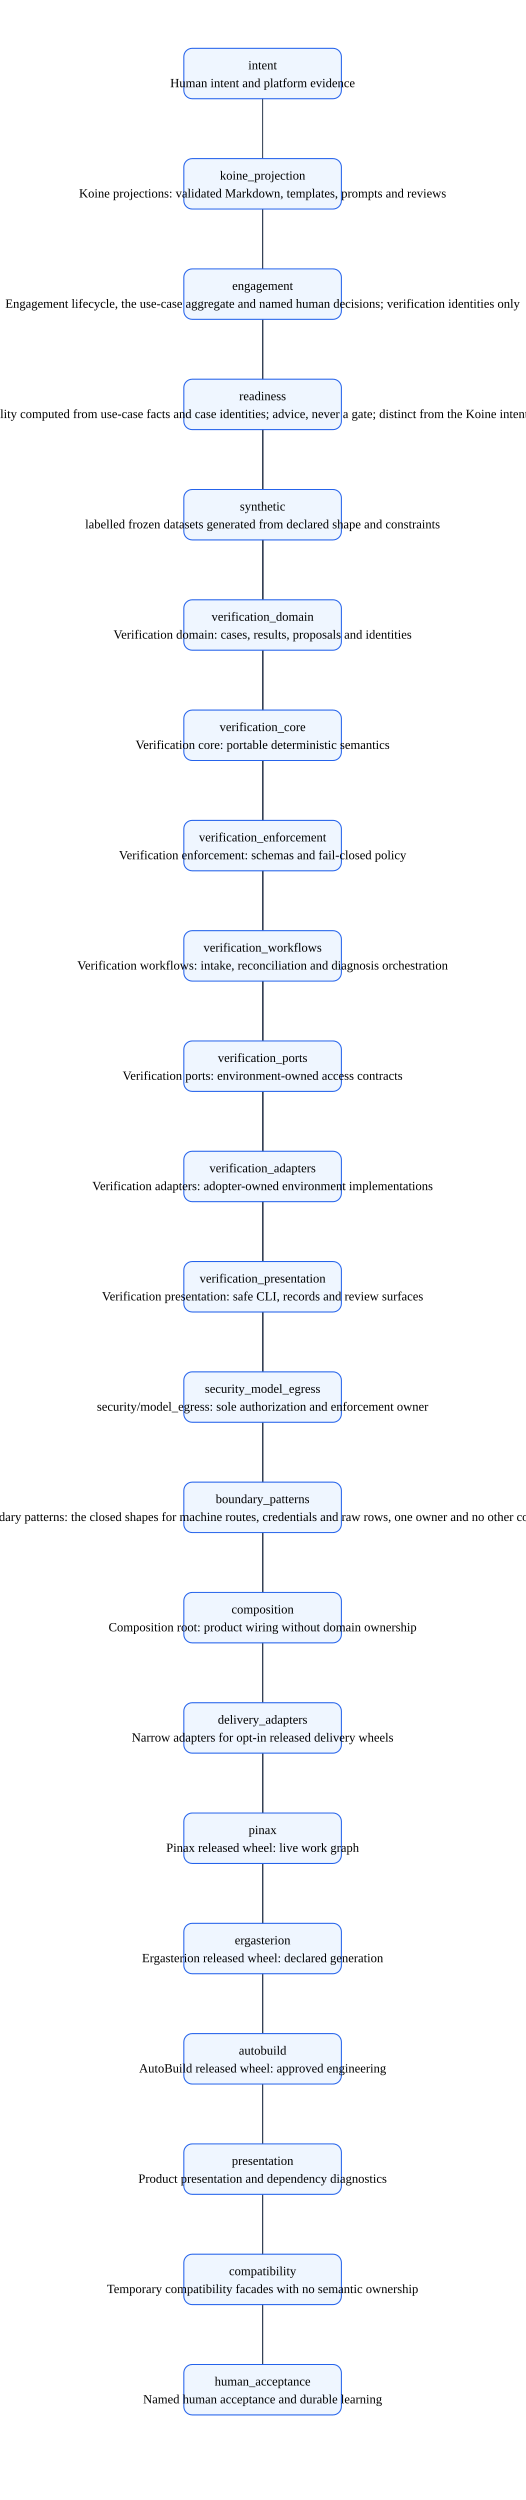
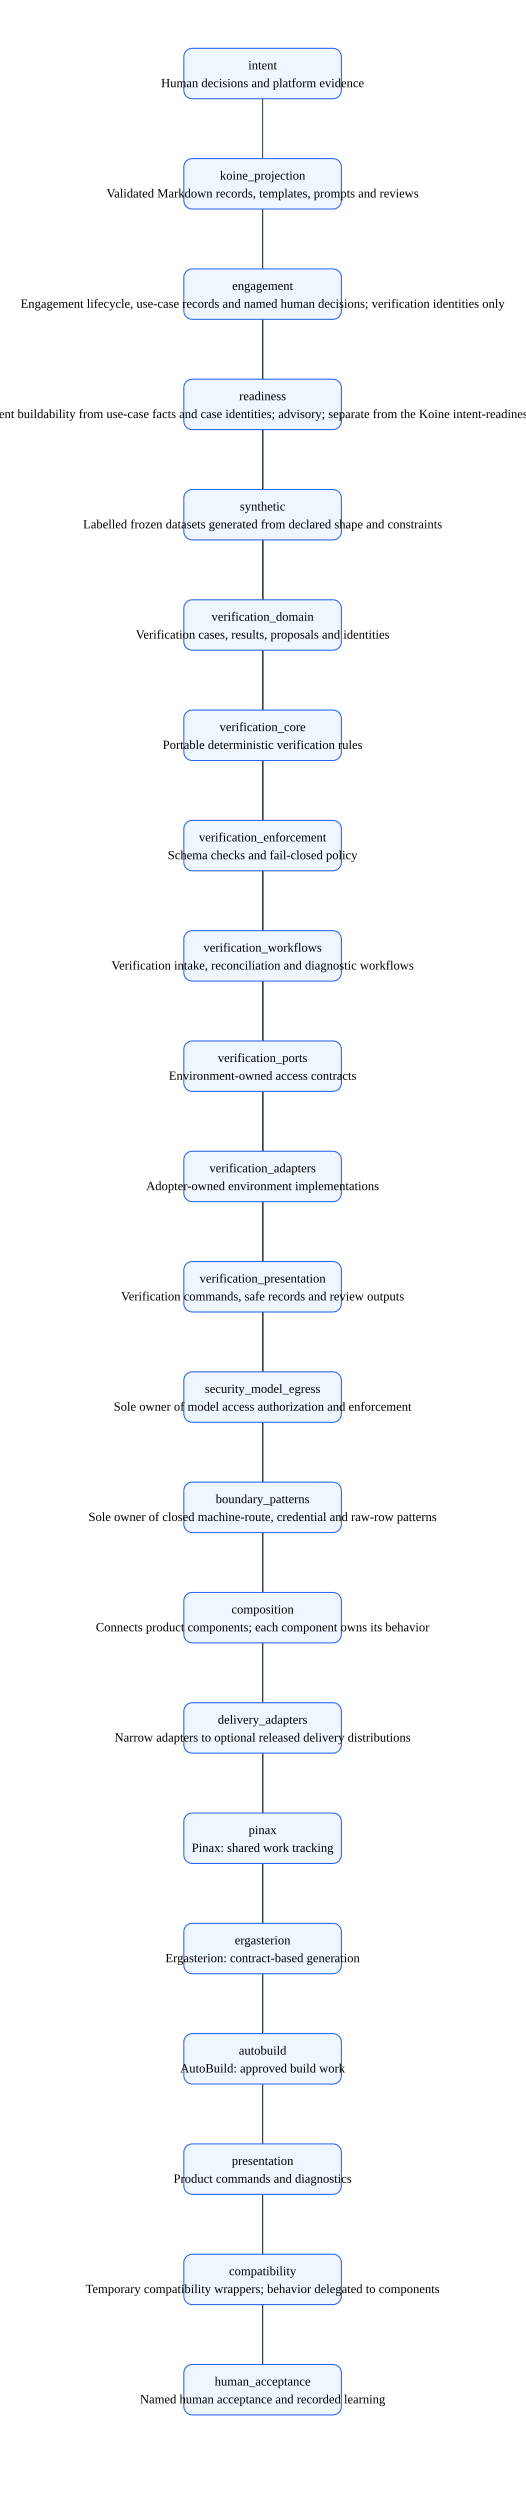
<svg xmlns="http://www.w3.org/2000/svg" width="500" height="2380" viewBox="0 0 500 2380">
  <defs>
    <marker id="arrow" markerWidth="8" markerHeight="8" refX="7" refY="4" orient="auto">
      <path d="M0,0 L8,4 L0,8 z" />
    </marker>
  </defs>
  <line data-edge="intent-&gt;koine_projection" x1="250" y1="70" x2="250" y2="175" stroke="#334155" marker-end="url(#arrow)" />
  <line data-edge="koine_projection-&gt;engagement" x1="250" y1="175" x2="250" y2="280" stroke="#334155" marker-end="url(#arrow)" />
  <line data-edge="engagement-&gt;verification_domain" x1="250" y1="280" x2="250" y2="595" stroke="#334155" marker-end="url(#arrow)" />
  <line data-edge="engagement-&gt;composition" x1="250" y1="280" x2="250" y2="1540" stroke="#334155" marker-end="url(#arrow)" />
  <line data-edge="composition-&gt;delivery_adapters" x1="250" y1="1540" x2="250" y2="1645" stroke="#334155" marker-end="url(#arrow)" />
  <line data-edge="composition-&gt;readiness" x1="250" y1="1540" x2="250" y2="385" stroke="#334155" marker-end="url(#arrow)" />
  <line data-edge="readiness-&gt;verification_domain" x1="250" y1="385" x2="250" y2="595" stroke="#334155" marker-end="url(#arrow)" />
  <line data-edge="composition-&gt;synthetic" x1="250" y1="1540" x2="250" y2="490" stroke="#334155" marker-end="url(#arrow)" />
  <line data-edge="synthetic-&gt;verification_domain" x1="250" y1="490" x2="250" y2="595" stroke="#334155" marker-end="url(#arrow)" />
  <line data-edge="delivery_adapters-&gt;pinax" x1="250" y1="1645" x2="250" y2="1750" stroke="#334155" marker-end="url(#arrow)" />
  <line data-edge="delivery_adapters-&gt;ergasterion" x1="250" y1="1645" x2="250" y2="1855" stroke="#334155" marker-end="url(#arrow)" />
  <line data-edge="delivery_adapters-&gt;autobuild" x1="250" y1="1645" x2="250" y2="1960" stroke="#334155" marker-end="url(#arrow)" />
  <line data-edge="verification_domain-&gt;verification_core" x1="250" y1="595" x2="250" y2="700" stroke="#334155" marker-end="url(#arrow)" />
  <line data-edge="verification_domain-&gt;verification_enforcement" x1="250" y1="595" x2="250" y2="805" stroke="#334155" marker-end="url(#arrow)" />
  <line data-edge="verification_core-&gt;verification_workflows" x1="250" y1="700" x2="250" y2="910" stroke="#334155" marker-end="url(#arrow)" />
  <line data-edge="verification_enforcement-&gt;verification_workflows" x1="250" y1="805" x2="250" y2="910" stroke="#334155" marker-end="url(#arrow)" />
  <line data-edge="verification_adapters-&gt;verification_ports" x1="250" y1="1120" x2="250" y2="1015" stroke="#334155" marker-end="url(#arrow)" />
  <line data-edge="verification_ports-&gt;verification_workflows" x1="250" y1="1015" x2="250" y2="910" stroke="#334155" marker-end="url(#arrow)" />
  <line data-edge="koine_projection-&gt;security_model_egress" x1="250" y1="175" x2="250" y2="1330" stroke="#334155" marker-end="url(#arrow)" />
  <line data-edge="verification_workflows-&gt;security_model_egress" x1="250" y1="910" x2="250" y2="1330" stroke="#334155" marker-end="url(#arrow)" />
  <line data-edge="verification_workflows-&gt;verification_presentation" x1="250" y1="910" x2="250" y2="1225" stroke="#334155" marker-end="url(#arrow)" />
  <line data-edge="verification_presentation-&gt;human_acceptance" x1="250" y1="1225" x2="250" y2="2275" stroke="#334155" marker-end="url(#arrow)" />
  <line data-edge="engagement-&gt;human_acceptance" x1="250" y1="280" x2="250" y2="2275" stroke="#334155" marker-end="url(#arrow)" />
  <g data-node="intent">
    <rect x="175" y="46" width="150" height="48" rx="8" fill="#eff6ff" stroke="#2563eb" />
    <text x="250" y="66" text-anchor="middle">intent</text>
-     <text x="250" y="83" text-anchor="middle">Human intent and platform evidence</text>
+     <text x="250" y="83" text-anchor="middle">Human decisions and platform evidence</text>
  </g>
  <g data-node="koine_projection">
    <rect x="175" y="151" width="150" height="48" rx="8" fill="#eff6ff" stroke="#2563eb" />
    <text x="250" y="171" text-anchor="middle">koine_projection</text>
-     <text x="250" y="188" text-anchor="middle">Koine projections: validated Markdown, templates, prompts and reviews</text>
+     <text x="250" y="188" text-anchor="middle">Validated Markdown records, templates, prompts and reviews</text>
  </g>
  <g data-node="engagement">
    <rect x="175" y="256" width="150" height="48" rx="8" fill="#eff6ff" stroke="#2563eb" />
    <text x="250" y="276" text-anchor="middle">engagement</text>
-     <text x="250" y="293" text-anchor="middle">Engagement lifecycle, the use-case aggregate and named human decisions; verification identities only</text>
+     <text x="250" y="293" text-anchor="middle">Engagement lifecycle, use-case records and named human decisions; verification identities only</text>
  </g>
  <g data-node="readiness">
    <rect x="175" y="361" width="150" height="48" rx="8" fill="#eff6ff" stroke="#2563eb" />
    <text x="250" y="381" text-anchor="middle">readiness</text>
-     <text x="250" y="398" text-anchor="middle">per-segment buildability computed from use-case facts and case identities; advice, never a gate; distinct from the Koine intent-readiness discipline</text>
+     <text x="250" y="398" text-anchor="middle">Per-segment buildability from use-case facts and case identities; advisory; separate from the Koine intent-readiness method</text>
  </g>
  <g data-node="synthetic">
    <rect x="175" y="466" width="150" height="48" rx="8" fill="#eff6ff" stroke="#2563eb" />
    <text x="250" y="486" text-anchor="middle">synthetic</text>
-     <text x="250" y="503" text-anchor="middle">labelled frozen datasets generated from declared shape and constraints</text>
+     <text x="250" y="503" text-anchor="middle">Labelled frozen datasets generated from declared shape and constraints</text>
  </g>
  <g data-node="verification_domain">
    <rect x="175" y="571" width="150" height="48" rx="8" fill="#eff6ff" stroke="#2563eb" />
    <text x="250" y="591" text-anchor="middle">verification_domain</text>
-     <text x="250" y="608" text-anchor="middle">Verification domain: cases, results, proposals and identities</text>
+     <text x="250" y="608" text-anchor="middle">Verification cases, results, proposals and identities</text>
  </g>
  <g data-node="verification_core">
    <rect x="175" y="676" width="150" height="48" rx="8" fill="#eff6ff" stroke="#2563eb" />
    <text x="250" y="696" text-anchor="middle">verification_core</text>
-     <text x="250" y="713" text-anchor="middle">Verification core: portable deterministic semantics</text>
+     <text x="250" y="713" text-anchor="middle">Portable deterministic verification rules</text>
  </g>
  <g data-node="verification_enforcement">
    <rect x="175" y="781" width="150" height="48" rx="8" fill="#eff6ff" stroke="#2563eb" />
    <text x="250" y="801" text-anchor="middle">verification_enforcement</text>
-     <text x="250" y="818" text-anchor="middle">Verification enforcement: schemas and fail-closed policy</text>
+     <text x="250" y="818" text-anchor="middle">Schema checks and fail-closed policy</text>
  </g>
  <g data-node="verification_workflows">
    <rect x="175" y="886" width="150" height="48" rx="8" fill="#eff6ff" stroke="#2563eb" />
    <text x="250" y="906" text-anchor="middle">verification_workflows</text>
-     <text x="250" y="923" text-anchor="middle">Verification workflows: intake, reconciliation and diagnosis orchestration</text>
+     <text x="250" y="923" text-anchor="middle">Verification intake, reconciliation and diagnostic workflows</text>
  </g>
  <g data-node="verification_ports">
    <rect x="175" y="991" width="150" height="48" rx="8" fill="#eff6ff" stroke="#2563eb" />
    <text x="250" y="1011" text-anchor="middle">verification_ports</text>
-     <text x="250" y="1028" text-anchor="middle">Verification ports: environment-owned access contracts</text>
+     <text x="250" y="1028" text-anchor="middle">Environment-owned access contracts</text>
  </g>
  <g data-node="verification_adapters">
    <rect x="175" y="1096" width="150" height="48" rx="8" fill="#eff6ff" stroke="#2563eb" />
    <text x="250" y="1116" text-anchor="middle">verification_adapters</text>
-     <text x="250" y="1133" text-anchor="middle">Verification adapters: adopter-owned environment implementations</text>
+     <text x="250" y="1133" text-anchor="middle">Adopter-owned environment implementations</text>
  </g>
  <g data-node="verification_presentation">
    <rect x="175" y="1201" width="150" height="48" rx="8" fill="#eff6ff" stroke="#2563eb" />
    <text x="250" y="1221" text-anchor="middle">verification_presentation</text>
-     <text x="250" y="1238" text-anchor="middle">Verification presentation: safe CLI, records and review surfaces</text>
+     <text x="250" y="1238" text-anchor="middle">Verification commands, safe records and review outputs</text>
  </g>
  <g data-node="security_model_egress">
    <rect x="175" y="1306" width="150" height="48" rx="8" fill="#eff6ff" stroke="#2563eb" />
    <text x="250" y="1326" text-anchor="middle">security_model_egress</text>
-     <text x="250" y="1343" text-anchor="middle">security/model_egress: sole authorization and enforcement owner</text>
+     <text x="250" y="1343" text-anchor="middle">Sole owner of model access authorization and enforcement</text>
  </g>
  <g data-node="boundary_patterns">
    <rect x="175" y="1411" width="150" height="48" rx="8" fill="#eff6ff" stroke="#2563eb" />
    <text x="250" y="1431" text-anchor="middle">boundary_patterns</text>
-     <text x="250" y="1448" text-anchor="middle">Boundary patterns: the closed shapes for machine routes, credentials and raw rows, one owner and no other content</text>
+     <text x="250" y="1448" text-anchor="middle">Sole owner of closed machine-route, credential and raw-row patterns</text>
  </g>
  <g data-node="composition">
    <rect x="175" y="1516" width="150" height="48" rx="8" fill="#eff6ff" stroke="#2563eb" />
    <text x="250" y="1536" text-anchor="middle">composition</text>
-     <text x="250" y="1553" text-anchor="middle">Composition root: product wiring without domain ownership</text>
+     <text x="250" y="1553" text-anchor="middle">Connects product components; each component owns its behavior</text>
  </g>
  <g data-node="delivery_adapters">
    <rect x="175" y="1621" width="150" height="48" rx="8" fill="#eff6ff" stroke="#2563eb" />
    <text x="250" y="1641" text-anchor="middle">delivery_adapters</text>
-     <text x="250" y="1658" text-anchor="middle">Narrow adapters for opt-in released delivery wheels</text>
+     <text x="250" y="1658" text-anchor="middle">Narrow adapters to optional released delivery distributions</text>
  </g>
  <g data-node="pinax">
    <rect x="175" y="1726" width="150" height="48" rx="8" fill="#eff6ff" stroke="#2563eb" />
    <text x="250" y="1746" text-anchor="middle">pinax</text>
-     <text x="250" y="1763" text-anchor="middle">Pinax released wheel: live work graph</text>
+     <text x="250" y="1763" text-anchor="middle">Pinax: shared work tracking</text>
  </g>
  <g data-node="ergasterion">
    <rect x="175" y="1831" width="150" height="48" rx="8" fill="#eff6ff" stroke="#2563eb" />
    <text x="250" y="1851" text-anchor="middle">ergasterion</text>
-     <text x="250" y="1868" text-anchor="middle">Ergasterion released wheel: declared generation</text>
+     <text x="250" y="1868" text-anchor="middle">Ergasterion: contract-based generation</text>
  </g>
  <g data-node="autobuild">
    <rect x="175" y="1936" width="150" height="48" rx="8" fill="#eff6ff" stroke="#2563eb" />
    <text x="250" y="1956" text-anchor="middle">autobuild</text>
-     <text x="250" y="1973" text-anchor="middle">AutoBuild released wheel: approved engineering</text>
+     <text x="250" y="1973" text-anchor="middle">AutoBuild: approved build work</text>
  </g>
  <g data-node="presentation">
    <rect x="175" y="2041" width="150" height="48" rx="8" fill="#eff6ff" stroke="#2563eb" />
    <text x="250" y="2061" text-anchor="middle">presentation</text>
-     <text x="250" y="2078" text-anchor="middle">Product presentation and dependency diagnostics</text>
+     <text x="250" y="2078" text-anchor="middle">Product commands and diagnostics</text>
  </g>
  <g data-node="compatibility">
    <rect x="175" y="2146" width="150" height="48" rx="8" fill="#eff6ff" stroke="#2563eb" />
    <text x="250" y="2166" text-anchor="middle">compatibility</text>
-     <text x="250" y="2183" text-anchor="middle">Temporary compatibility facades with no semantic ownership</text>
+     <text x="250" y="2183" text-anchor="middle">Temporary compatibility wrappers; behavior delegated to components</text>
  </g>
  <g data-node="human_acceptance">
    <rect x="175" y="2251" width="150" height="48" rx="8" fill="#eff6ff" stroke="#2563eb" />
    <text x="250" y="2271" text-anchor="middle">human_acceptance</text>
-     <text x="250" y="2288" text-anchor="middle">Named human acceptance and durable learning</text>
+     <text x="250" y="2288" text-anchor="middle">Named human acceptance and recorded learning</text>
  </g>
</svg>
